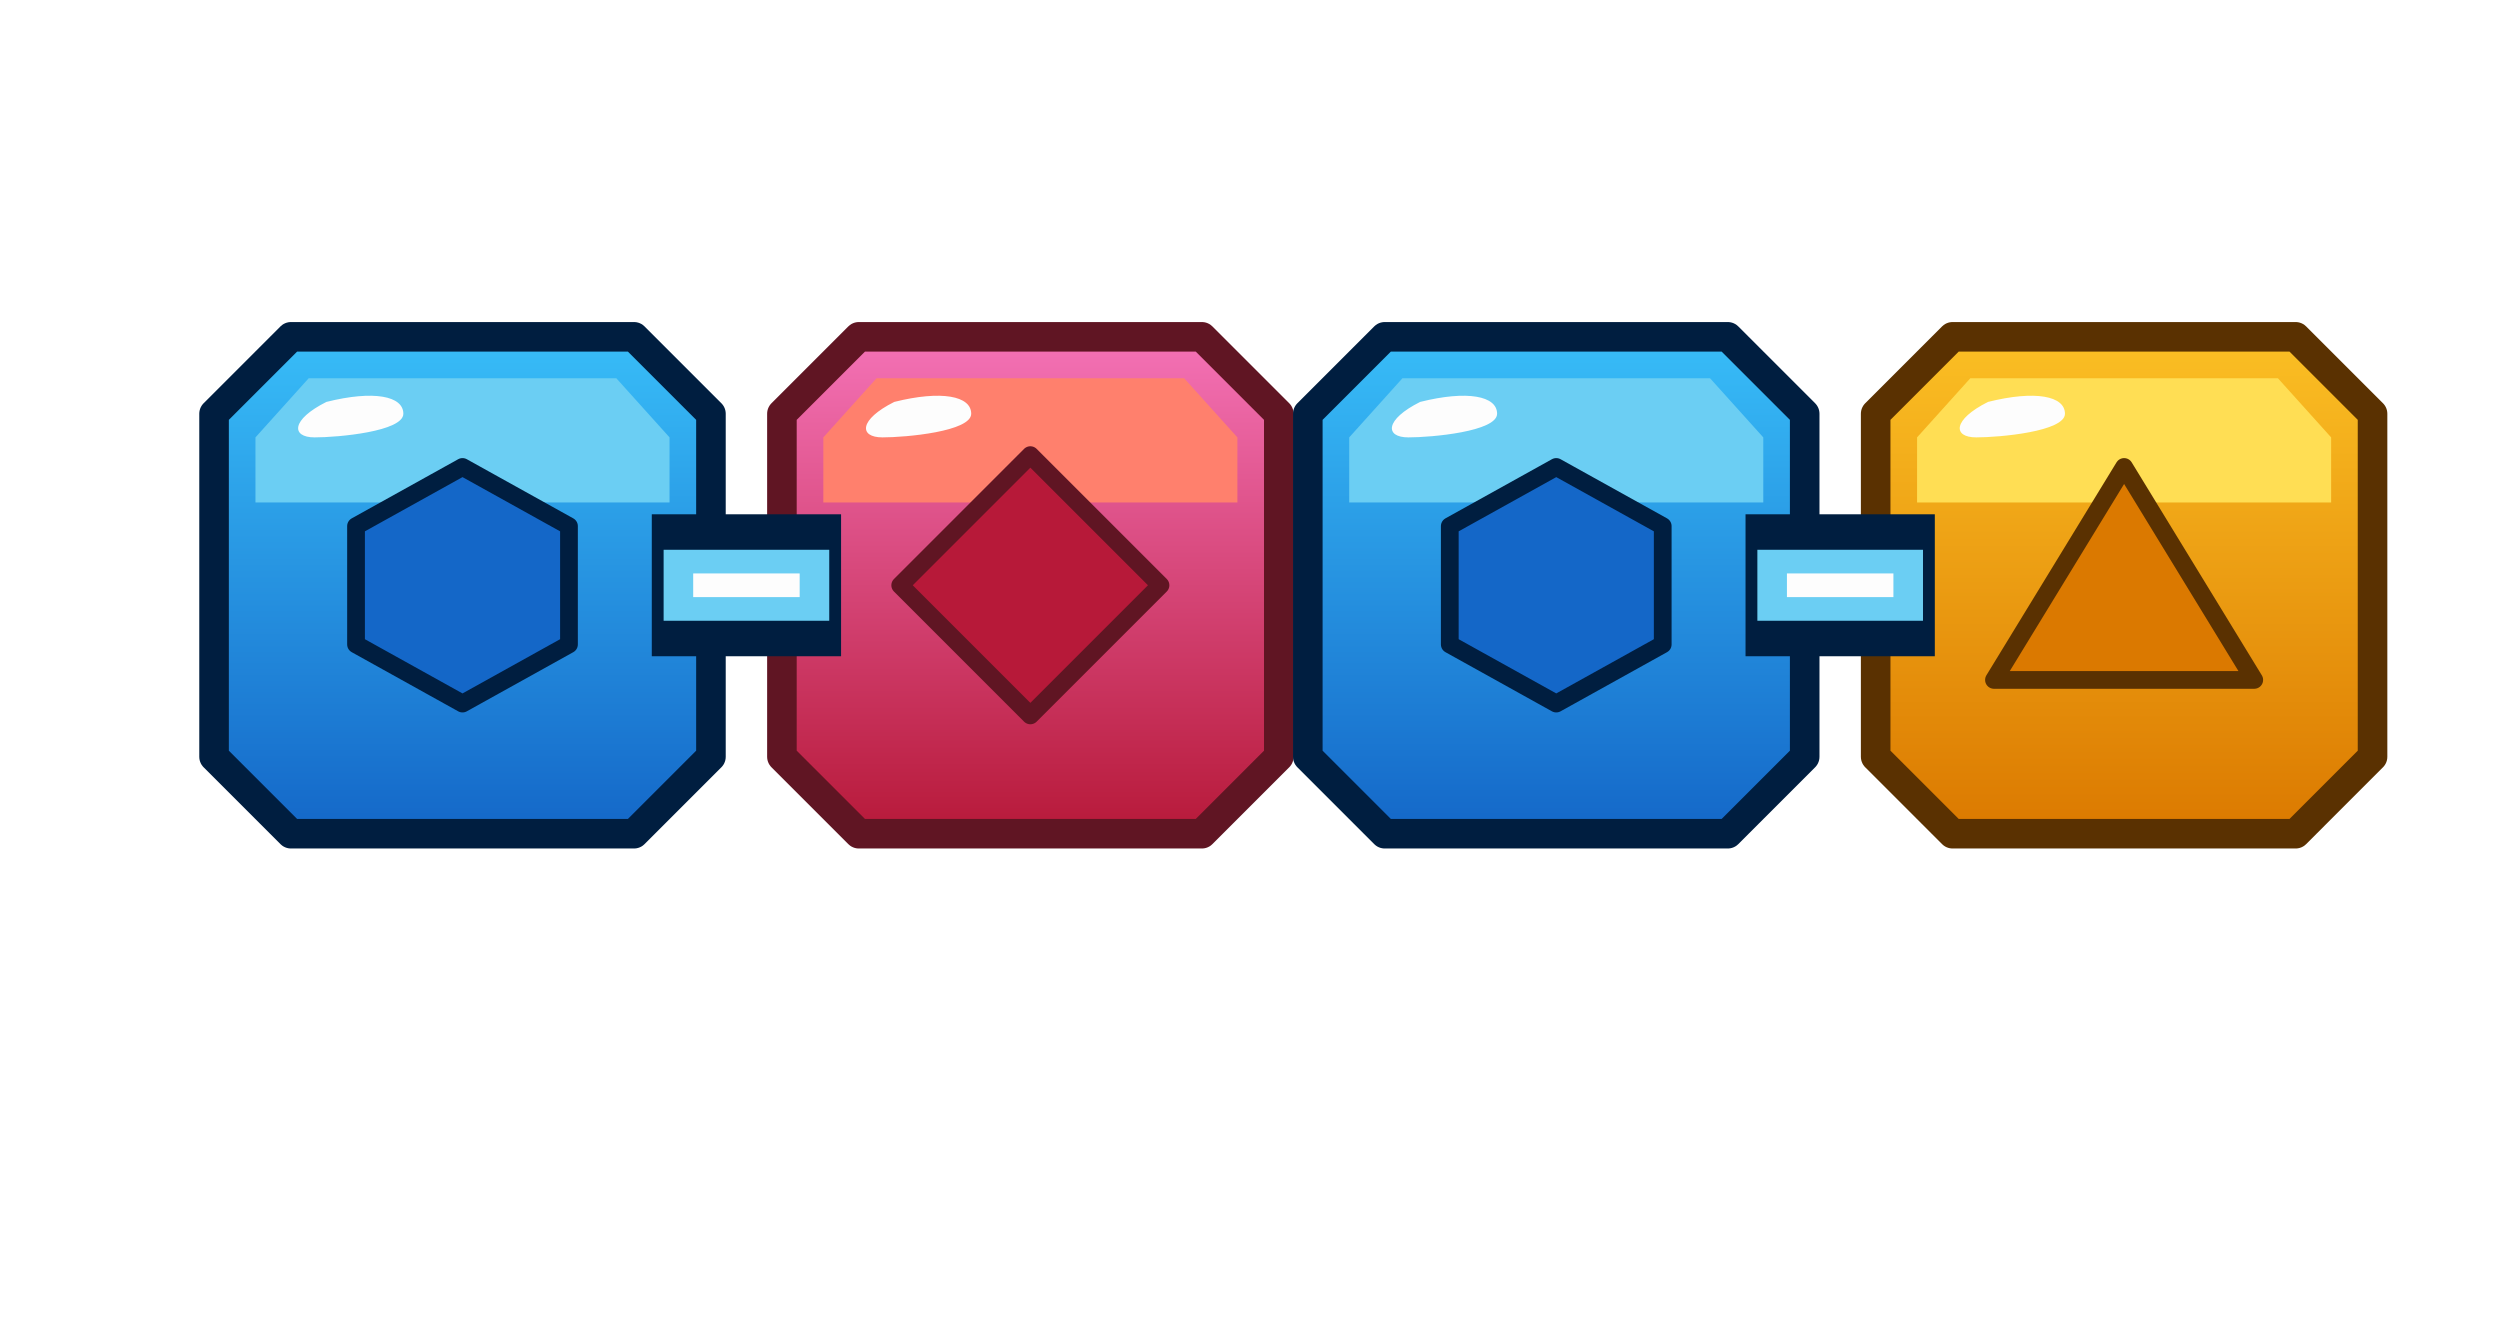
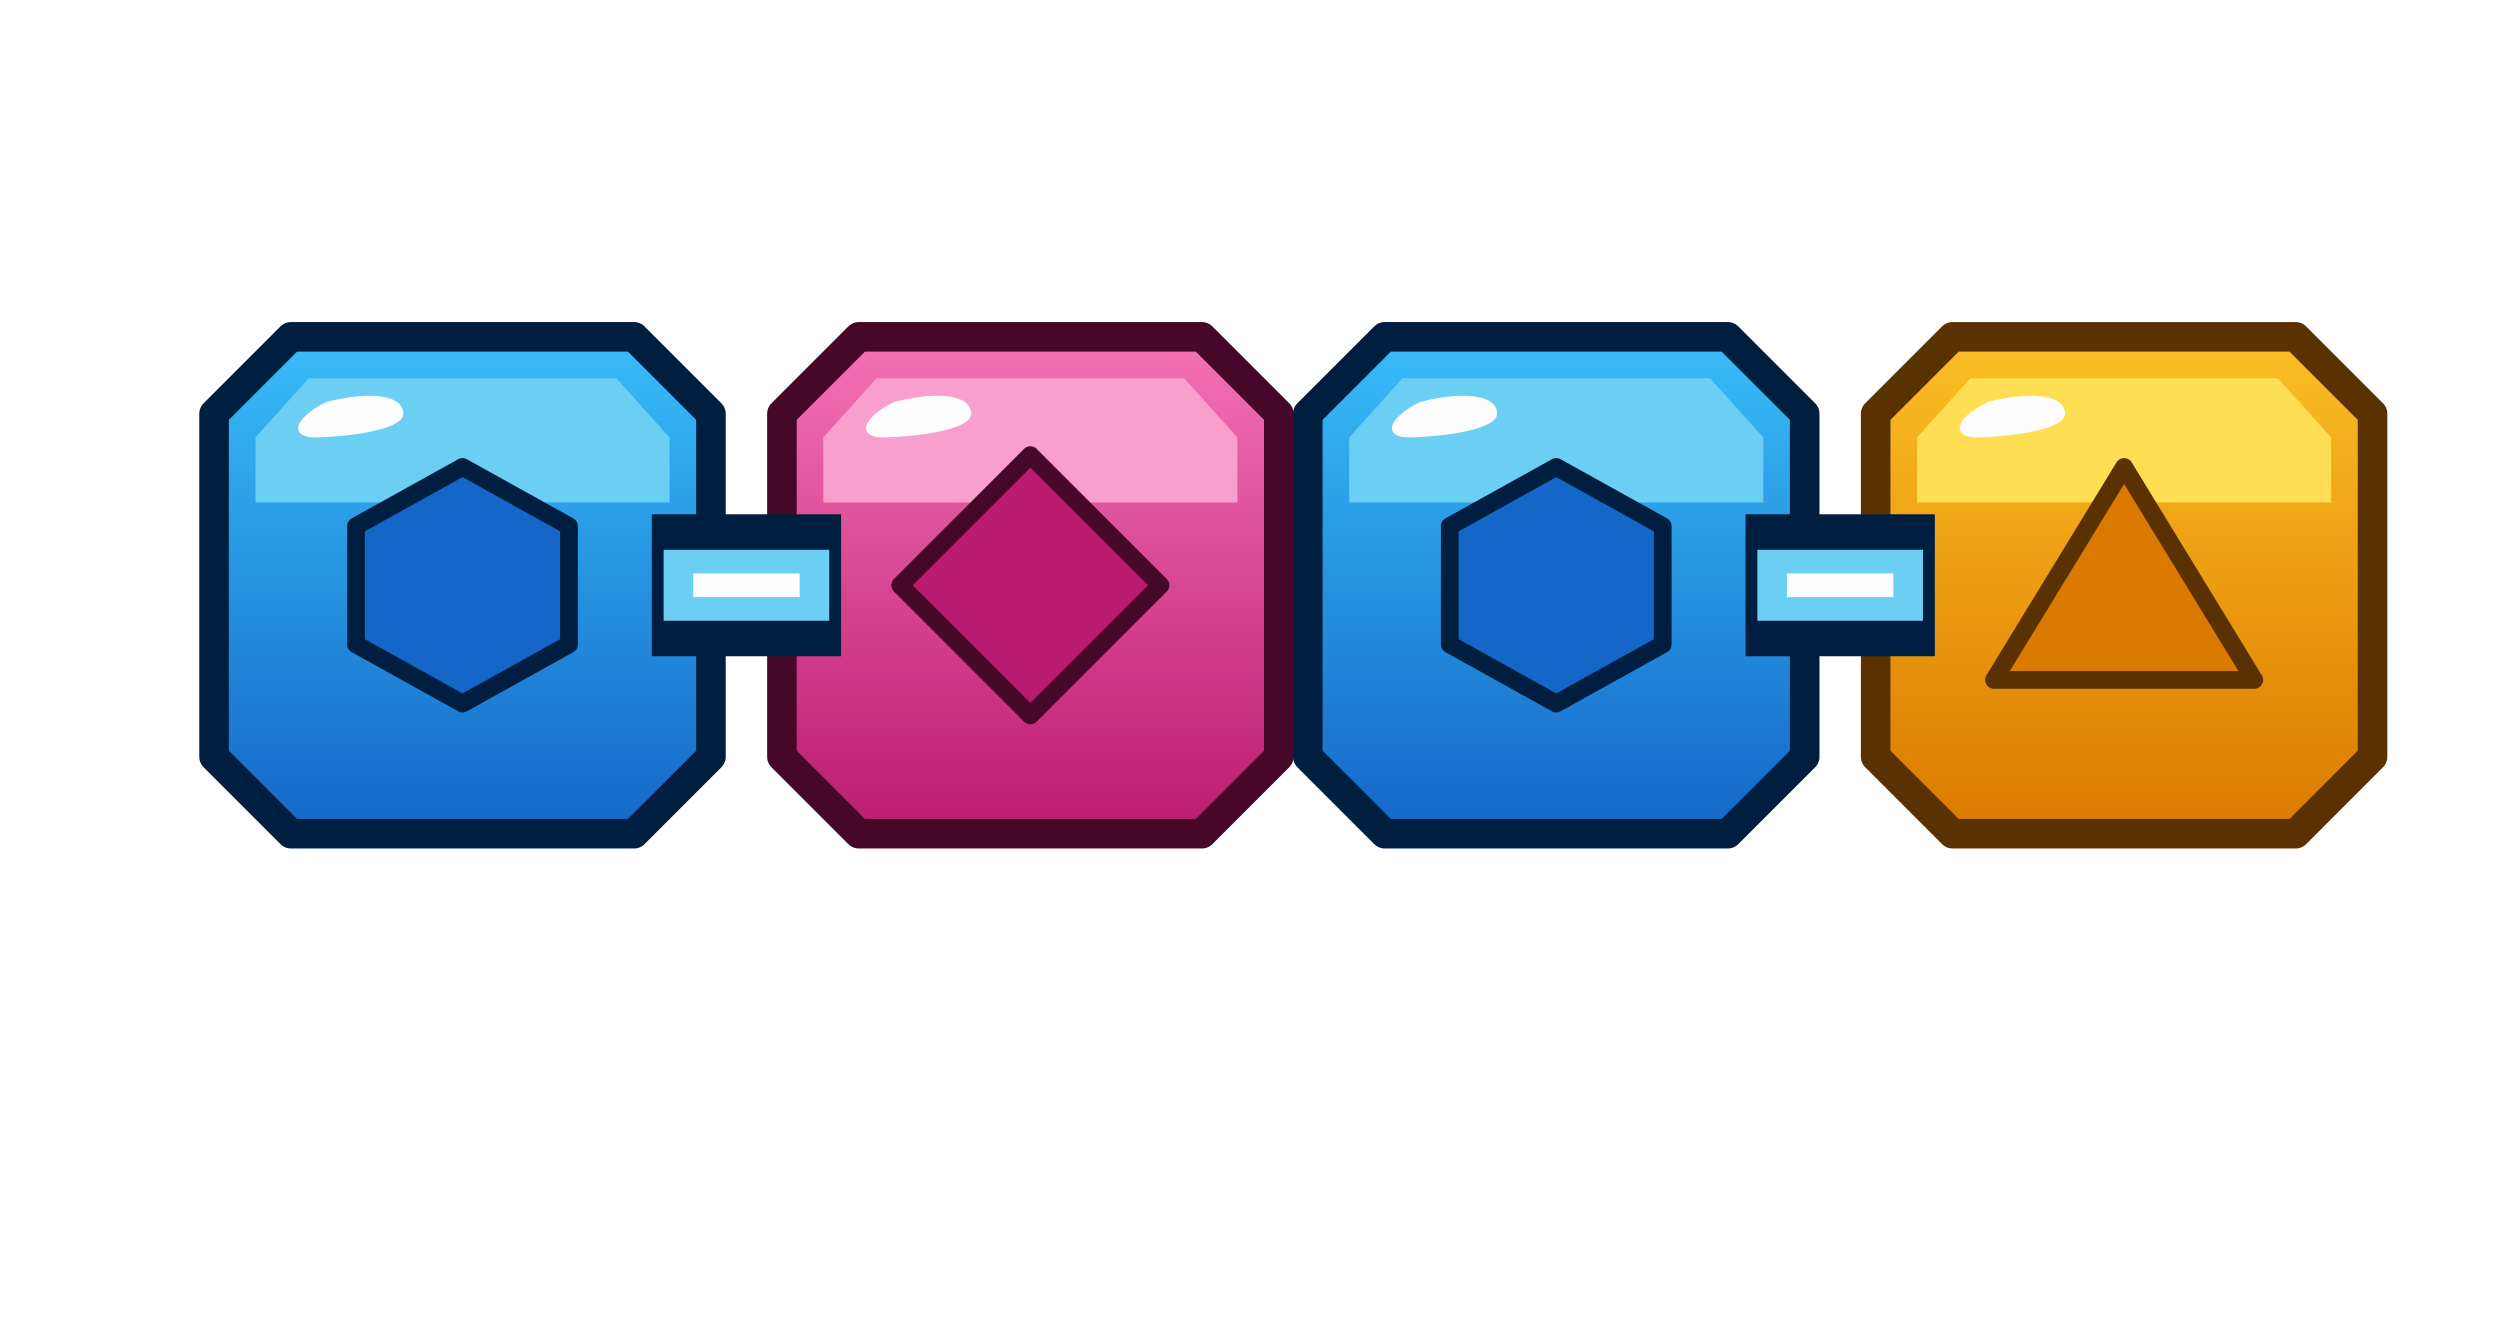
<svg xmlns="http://www.w3.org/2000/svg" viewBox="0 0 224 120">
  <g transform="translate(16 27) scale(.53)" opacity="1">
    <g transform="translate(0 0)">
      <defs>
        <linearGradient id="motif-0-volume-cyan" x2="0" y2="1">
          <stop stop-color="#38BDF8" />
          <stop offset="1" stop-color="#1467C8" />
        </linearGradient>
      </defs>
      <polygon points="19,6 77,6 90,19 90,77 77,90 19,90 6,77 6,19" fill="url(#motif-0-volume-cyan)" stroke="#001E40" stroke-width="5" stroke-linejoin="round" />
      <path d="M22 13H74L83 23V34H13V23Z" fill="#6BCEF3" />
      <polygon points="48,28 66,38 66,58 48,68 30,58 30,38" fill="#1467C8" stroke="#001E40" stroke-width="3" stroke-linejoin="round" />
      <path d="M25 17c8-2 13-1 13 2s-11 4-15 4-4-3 2-6z" fill="#FDFDFD" />
    </g>
    <g transform="translate(96 0)">
      <defs>
        <linearGradient id="motif-0-volume-magenta" x2="0" y2="1">
          <stop stop-color="#F472B6" />
-           <stop offset="1" stop-color="#B71939" />
+           <stop offset="1" stop-color="#BB1B6F" />
        </linearGradient>
      </defs>
-       <polygon points="19,6 77,6 90,19 90,77 77,90 19,90 6,77 6,19" fill="url(#motif-0-volume-magenta)" stroke="#601523" stroke-width="5" stroke-linejoin="round" />
-       <path d="M22 13H74L83 23V34H13V23Z" fill="#FF806D" />
-       <polygon points="48,26 70,48 48,70 26,48" fill="#B71939" stroke="#601523" stroke-width="3" stroke-linejoin="round" />
+       <polygon points="19,6 77,6 90,19 90,77 77,90 19,90 6,77 6,19" fill="url(#motif-0-volume-magenta)" stroke="#450828" stroke-width="5" stroke-linejoin="round" />
+       <path d="M22 13H74L83 23V34H13V23Z" fill="#F99FCE" />
+       <polygon points="48,26 70,48 48,70 26,48" fill="#BB1B6F" stroke="#450828" stroke-width="3" stroke-linejoin="round" />
      <path d="M25 17c8-2 13-1 13 2s-11 4-15 4-4-3 2-6z" fill="#FDFDFD" />
    </g>
    <path d="M80 36h32v24H80Z" fill="#001E40" />
    <path d="M82 42h28v12H82Z" fill="#6BCEF3" />
    <path d="M87 46h18v4H87Z" fill="#FDFDFD" />
  </g>
  <g transform="translate(114 27) scale(.53)" opacity="1">
    <g transform="translate(0 0)">
      <defs>
        <linearGradient id="motif-1-volume-cyan" x2="0" y2="1">
          <stop stop-color="#38BDF8" />
          <stop offset="1" stop-color="#1467C8" />
        </linearGradient>
      </defs>
      <polygon points="19,6 77,6 90,19 90,77 77,90 19,90 6,77 6,19" fill="url(#motif-1-volume-cyan)" stroke="#001E40" stroke-width="5" stroke-linejoin="round" />
      <path d="M22 13H74L83 23V34H13V23Z" fill="#6BCEF3" />
      <polygon points="48,28 66,38 66,58 48,68 30,58 30,38" fill="#1467C8" stroke="#001E40" stroke-width="3" stroke-linejoin="round" />
      <path d="M25 17c8-2 13-1 13 2s-11 4-15 4-4-3 2-6z" fill="#FDFDFD" />
    </g>
    <g transform="translate(96 0)">
      <defs>
        <linearGradient id="motif-1-volume-ambre" x2="0" y2="1">
          <stop stop-color="#FBBF24" />
          <stop offset="1" stop-color="#DB7900" />
        </linearGradient>
      </defs>
      <polygon points="19,6 77,6 90,19 90,77 77,90 19,90 6,77 6,19" fill="url(#motif-1-volume-ambre)" stroke="#5A3101" stroke-width="5" stroke-linejoin="round" />
      <path d="M22 13H74L83 23V34H13V23Z" fill="#FFDE54" />
      <polygon points="48,28 70,64 26,64" fill="#DB7900" stroke="#5A3101" stroke-width="3" stroke-linejoin="round" />
      <path d="M25 17c8-2 13-1 13 2s-11 4-15 4-4-3 2-6z" fill="#FDFDFD" />
    </g>
    <path d="M80 36h32v24H80Z" fill="#001E40" />
    <path d="M82 42h28v12H82Z" fill="#6BCEF3" />
    <path d="M87 46h18v4H87Z" fill="#FDFDFD" />
  </g>
</svg>
